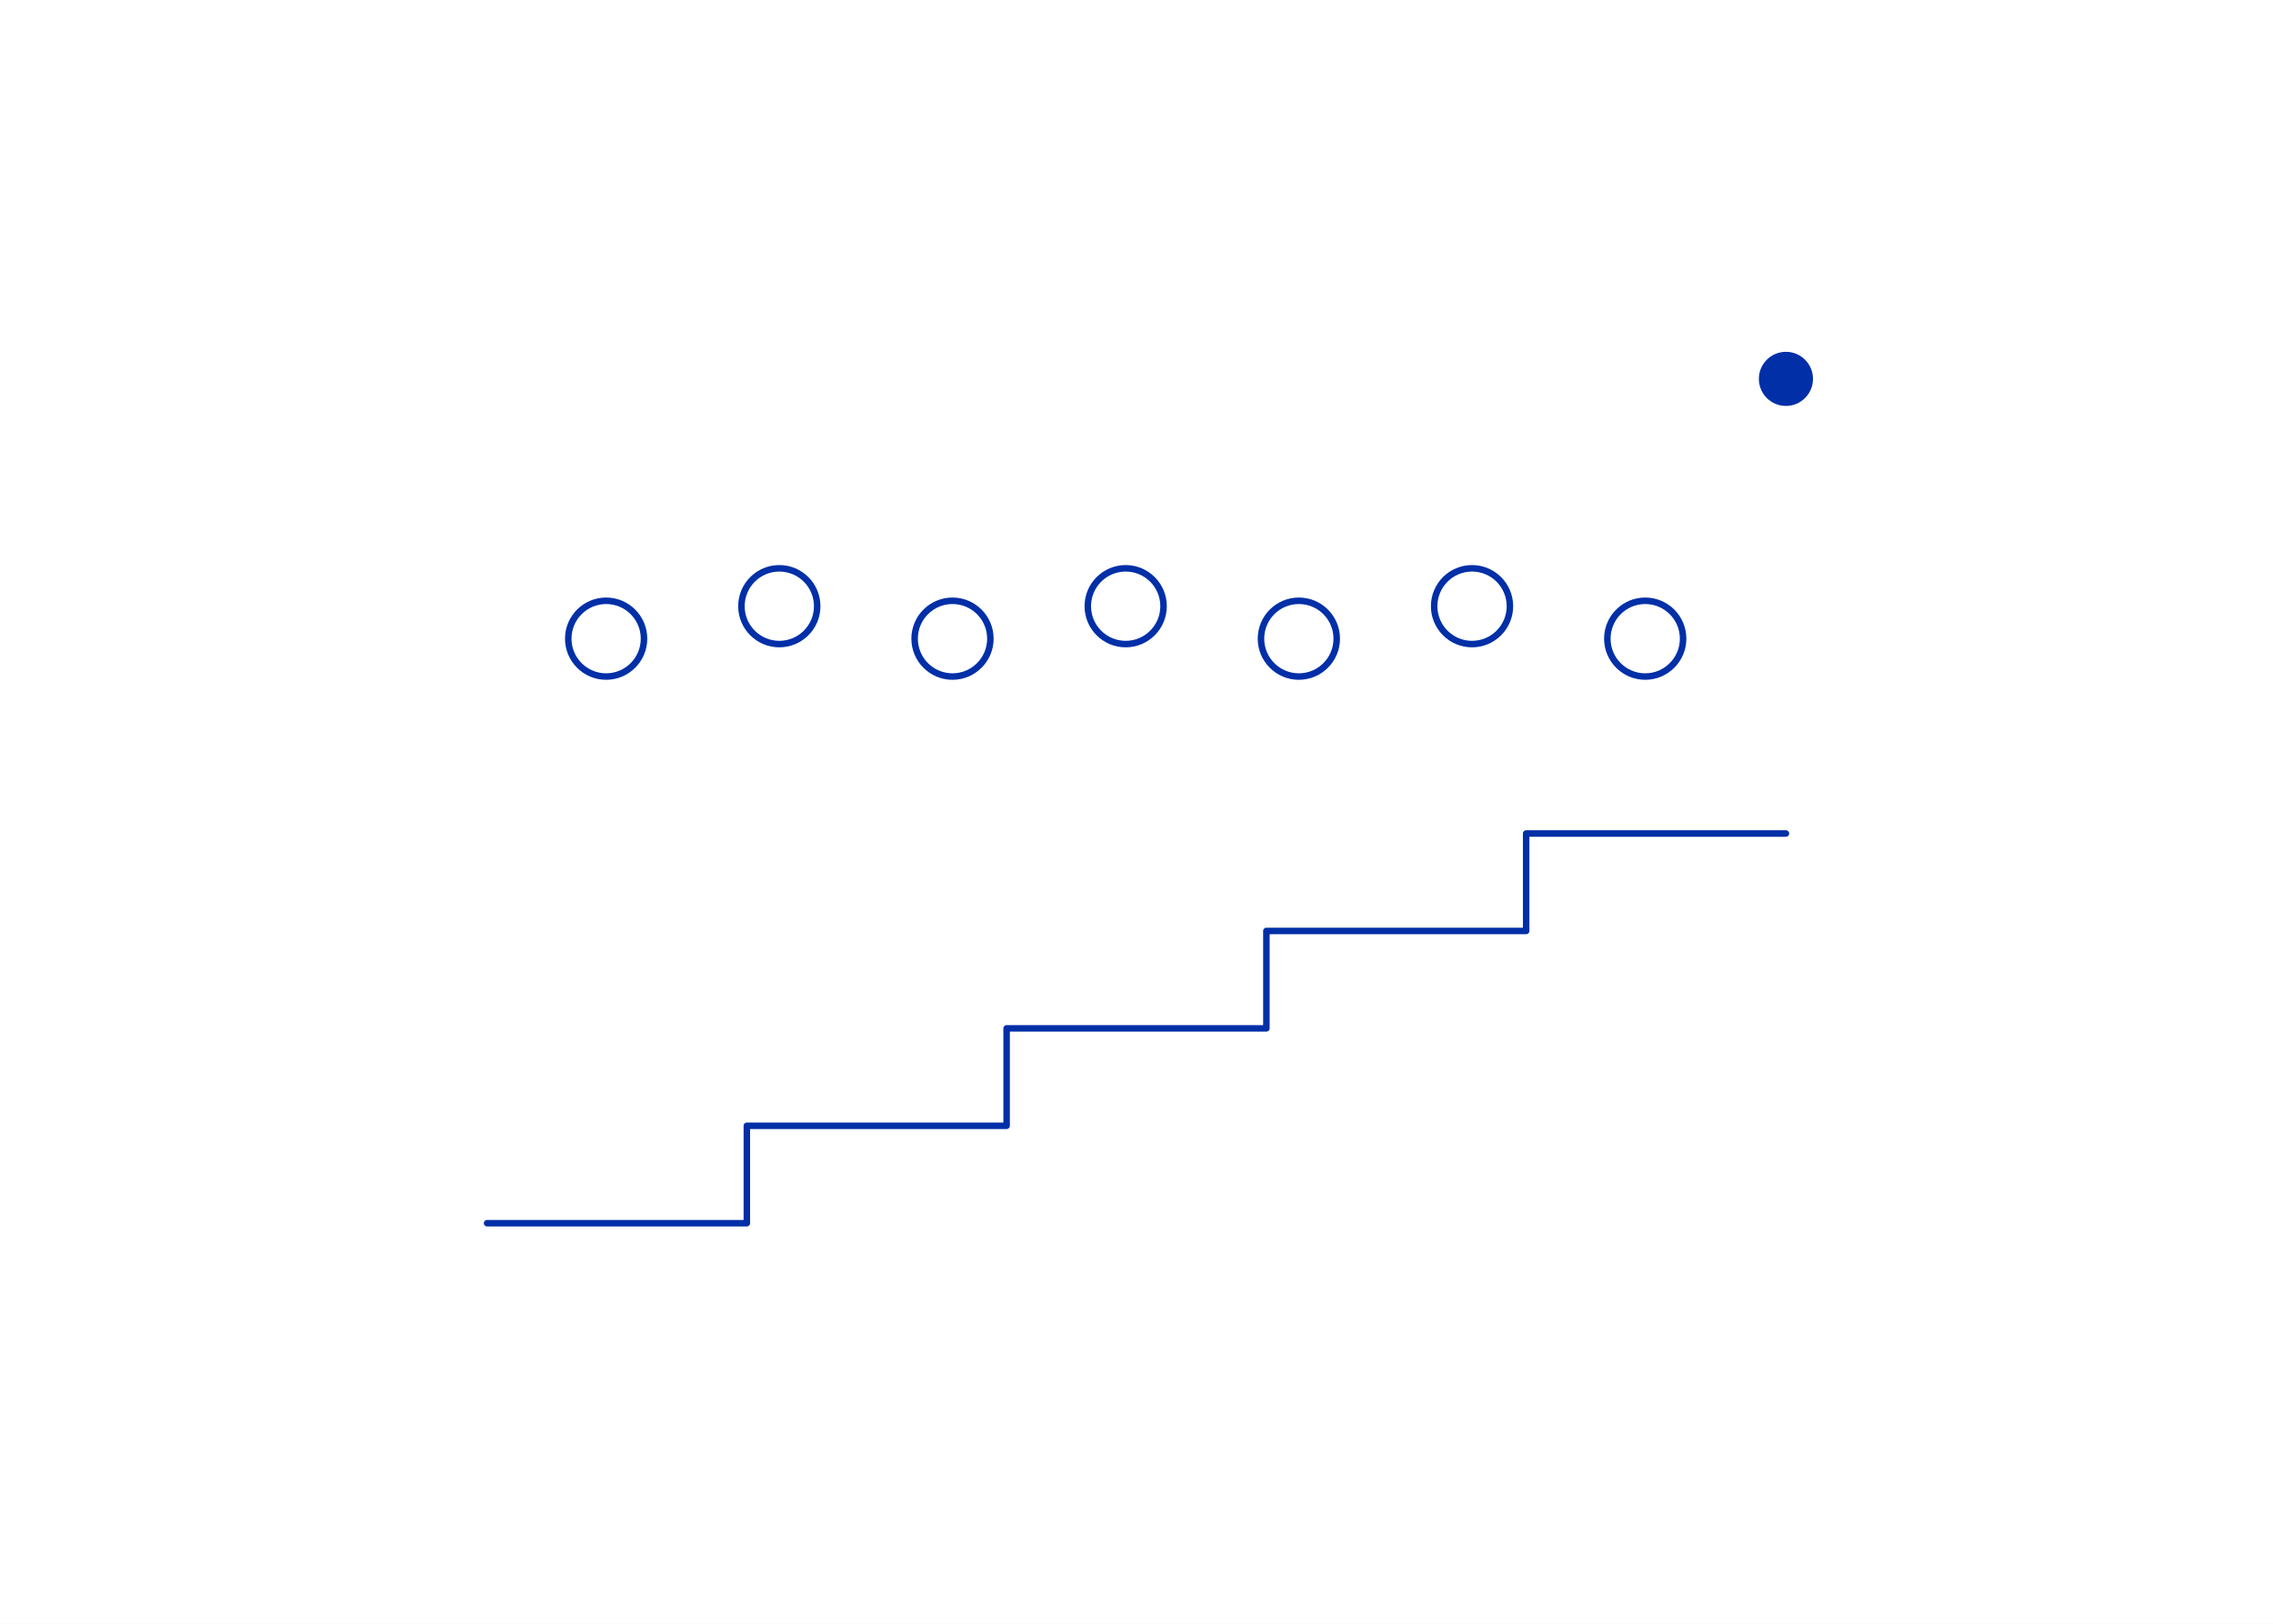
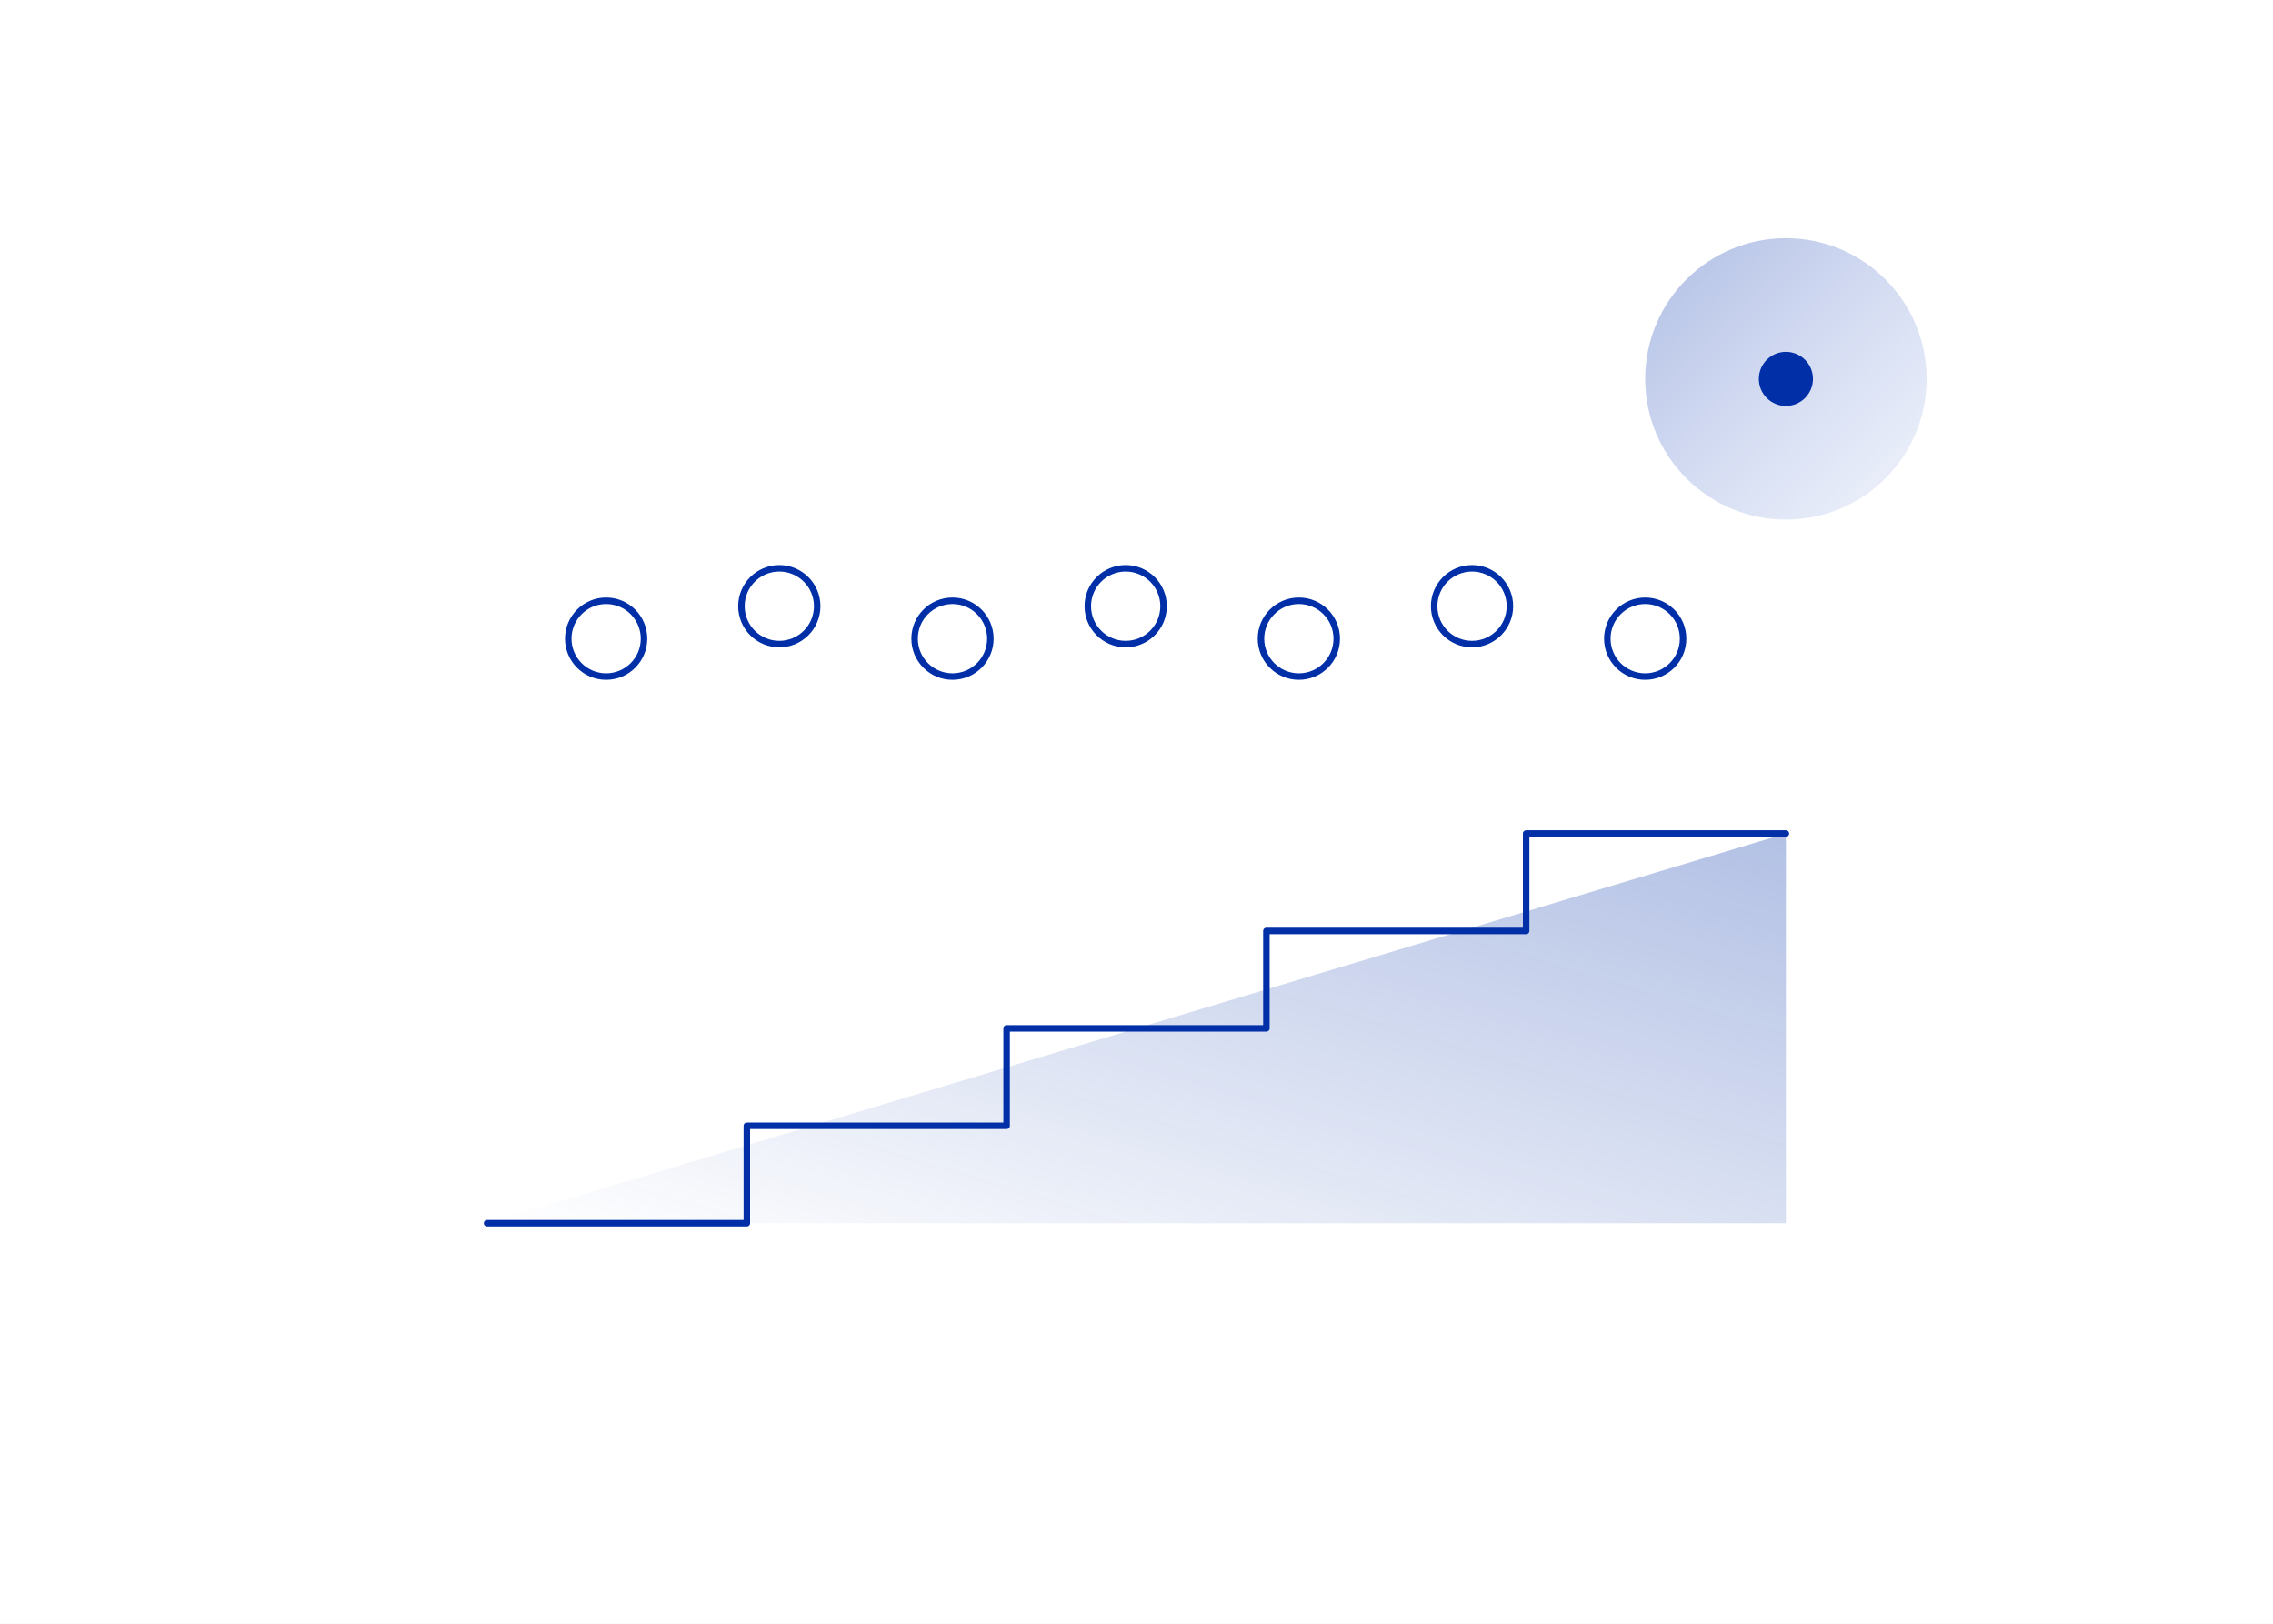
<svg xmlns="http://www.w3.org/2000/svg" viewBox="0 0 420 300" preserveAspectRatio="xMidYMid slice" aria-hidden="true">
+   <defs>
+     <linearGradient id="g" x1="0" y1="1" x2="1" y2="0">
+       <stop offset="0" stop-color="#002FA7" stop-opacity="0.0" />
+       <stop offset="1" stop-color="#002FA7" stop-opacity="0.3" />
+     </linearGradient>
+     <linearGradient id="d" x1="0" y1="0" x2="1" y2="1">
+       <stop offset="0" stop-color="#002FA7" stop-opacity="0.9" />
+       <stop offset="1" stop-color="#4A6FD2" stop-opacity="0.25" />
+     </linearGradient>
+   </defs>
  <rect width="420" height="300" fill="#fff" />
+   <path d="M90,226 L330,226 L330,154 Z" fill="url(#g)" />
+   <circle cx="330" cy="70" r="26" fill="url(#d)" opacity="0.35" />
  <g fill="none" stroke="#002FA7" stroke-linecap="round" stroke-linejoin="round">
    <path d="M90,226 L90,226 L138,226 L138,208 L186,208 L186,190 L234,190 L234,172 L282,172 L282,154 L330,154" stroke-width="1.2" stroke-opacity="1.0" vector-effect="non-scaling-stroke" />
    <circle cx="112.0" cy="118.0" r="7.0" stroke-width="1.2" stroke-opacity="1.0" vector-effect="non-scaling-stroke" />
    <circle cx="144.0" cy="112.0" r="7.0" stroke-width="1.2" stroke-opacity="1.0" vector-effect="non-scaling-stroke" />
    <circle cx="176.0" cy="118.0" r="7.0" stroke-width="1.2" stroke-opacity="1.0" vector-effect="non-scaling-stroke" />
    <circle cx="208.0" cy="112.0" r="7.0" stroke-width="1.2" stroke-opacity="1.0" vector-effect="non-scaling-stroke" />
    <circle cx="240.0" cy="118.0" r="7.0" stroke-width="1.2" stroke-opacity="1.0" vector-effect="non-scaling-stroke" />
    <circle cx="272.0" cy="112.0" r="7.0" stroke-width="1.2" stroke-opacity="1.0" vector-effect="non-scaling-stroke" />
    <circle cx="304.0" cy="118.0" r="7.0" stroke-width="1.2" stroke-opacity="1.0" vector-effect="non-scaling-stroke" />
    <circle cx="330.0" cy="70.0" r="5.0" stroke-width="1.2" stroke-opacity="1.0" fill="#002FA7" stroke="none" vector-effect="non-scaling-stroke" />
  </g>
</svg>
